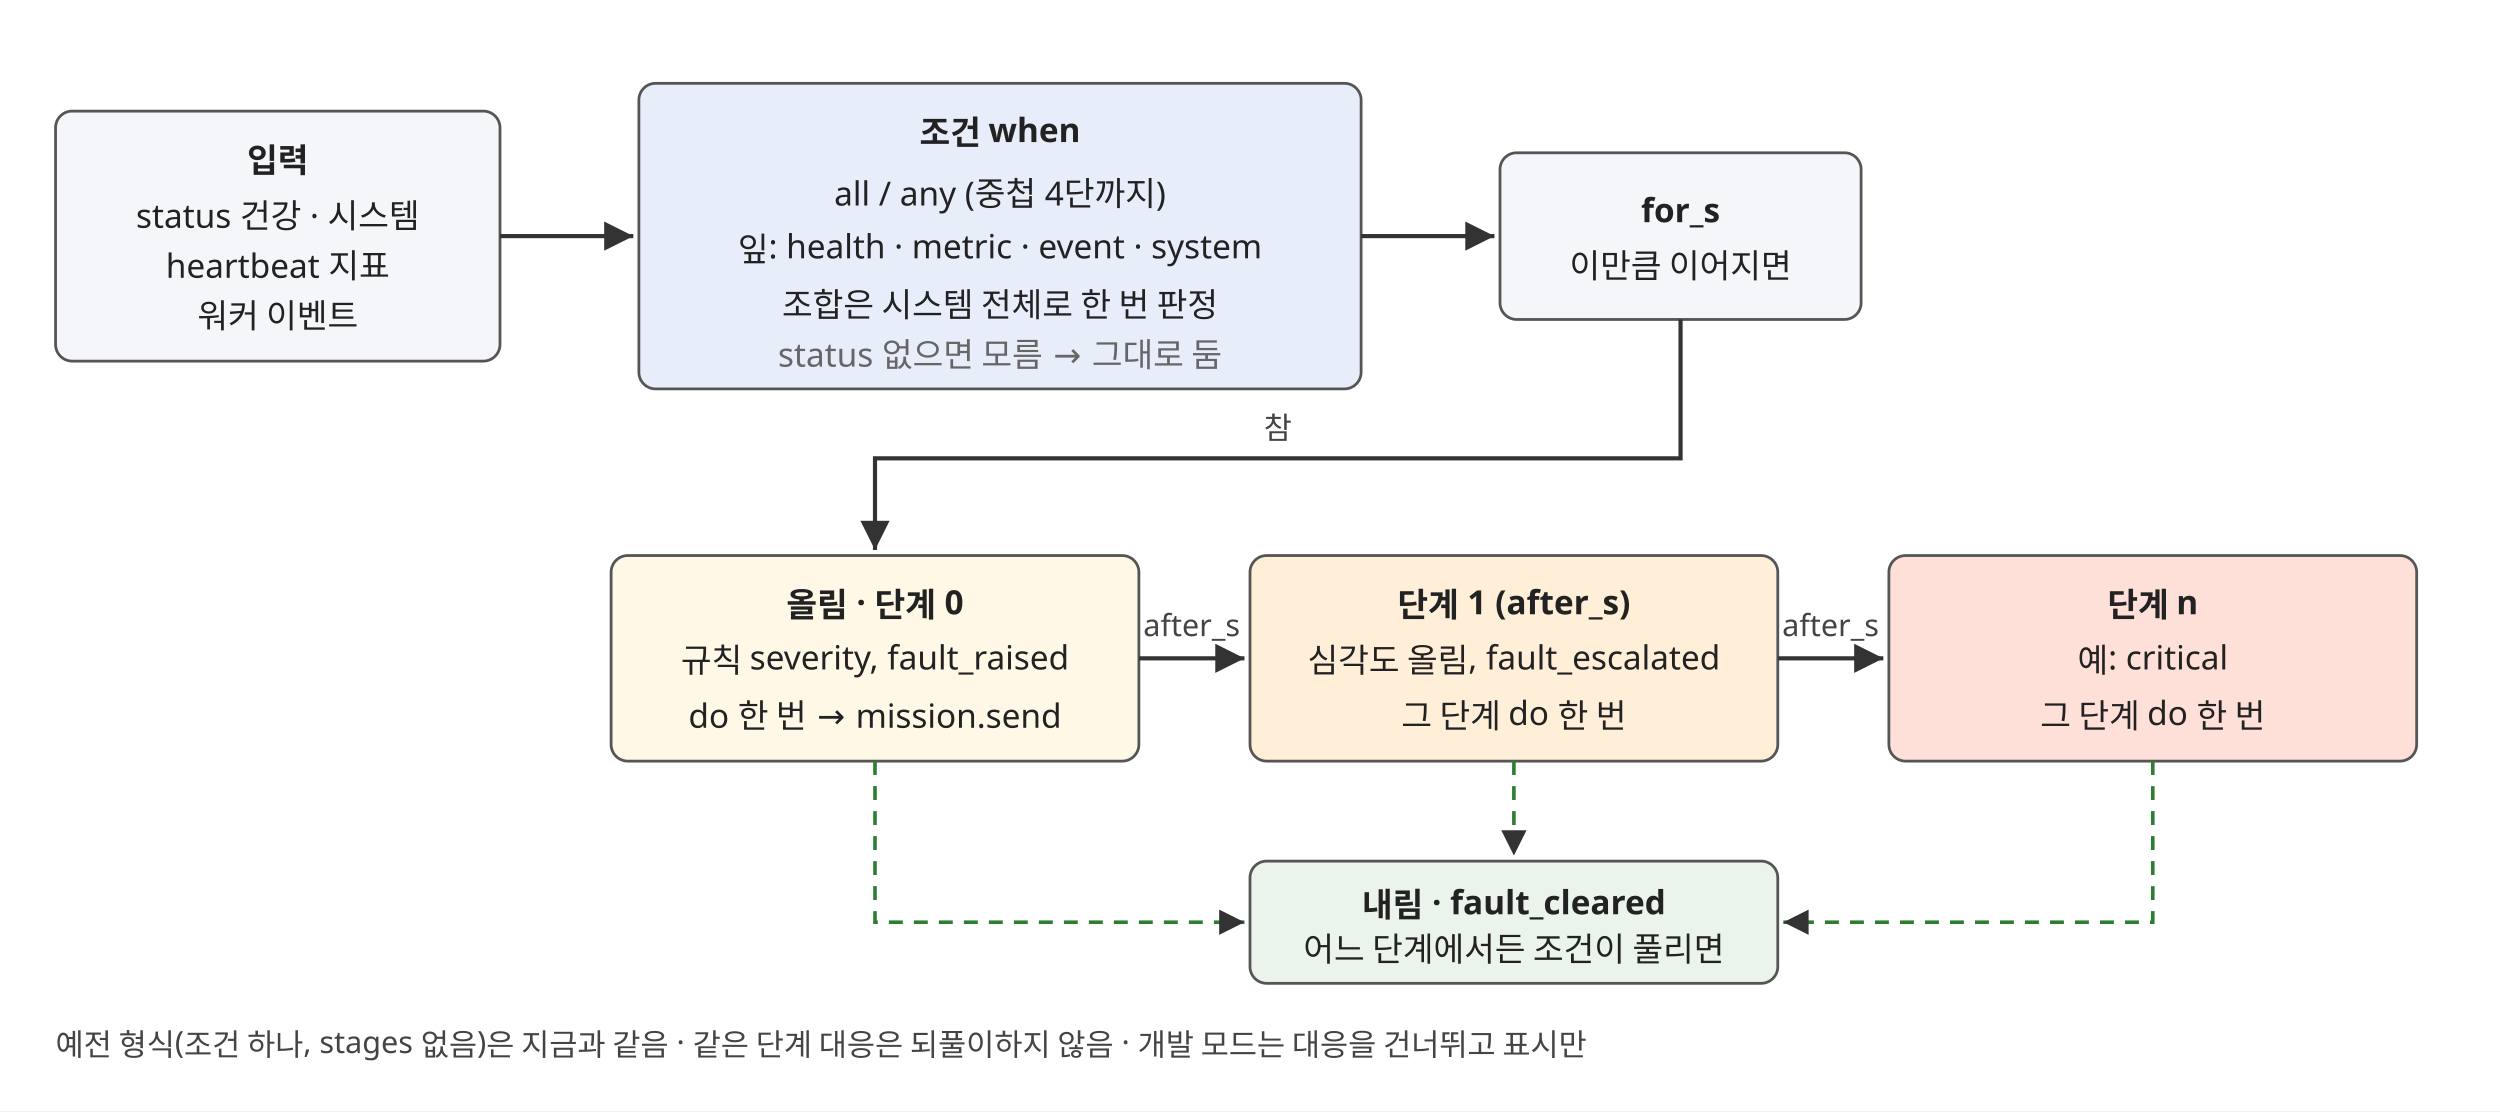
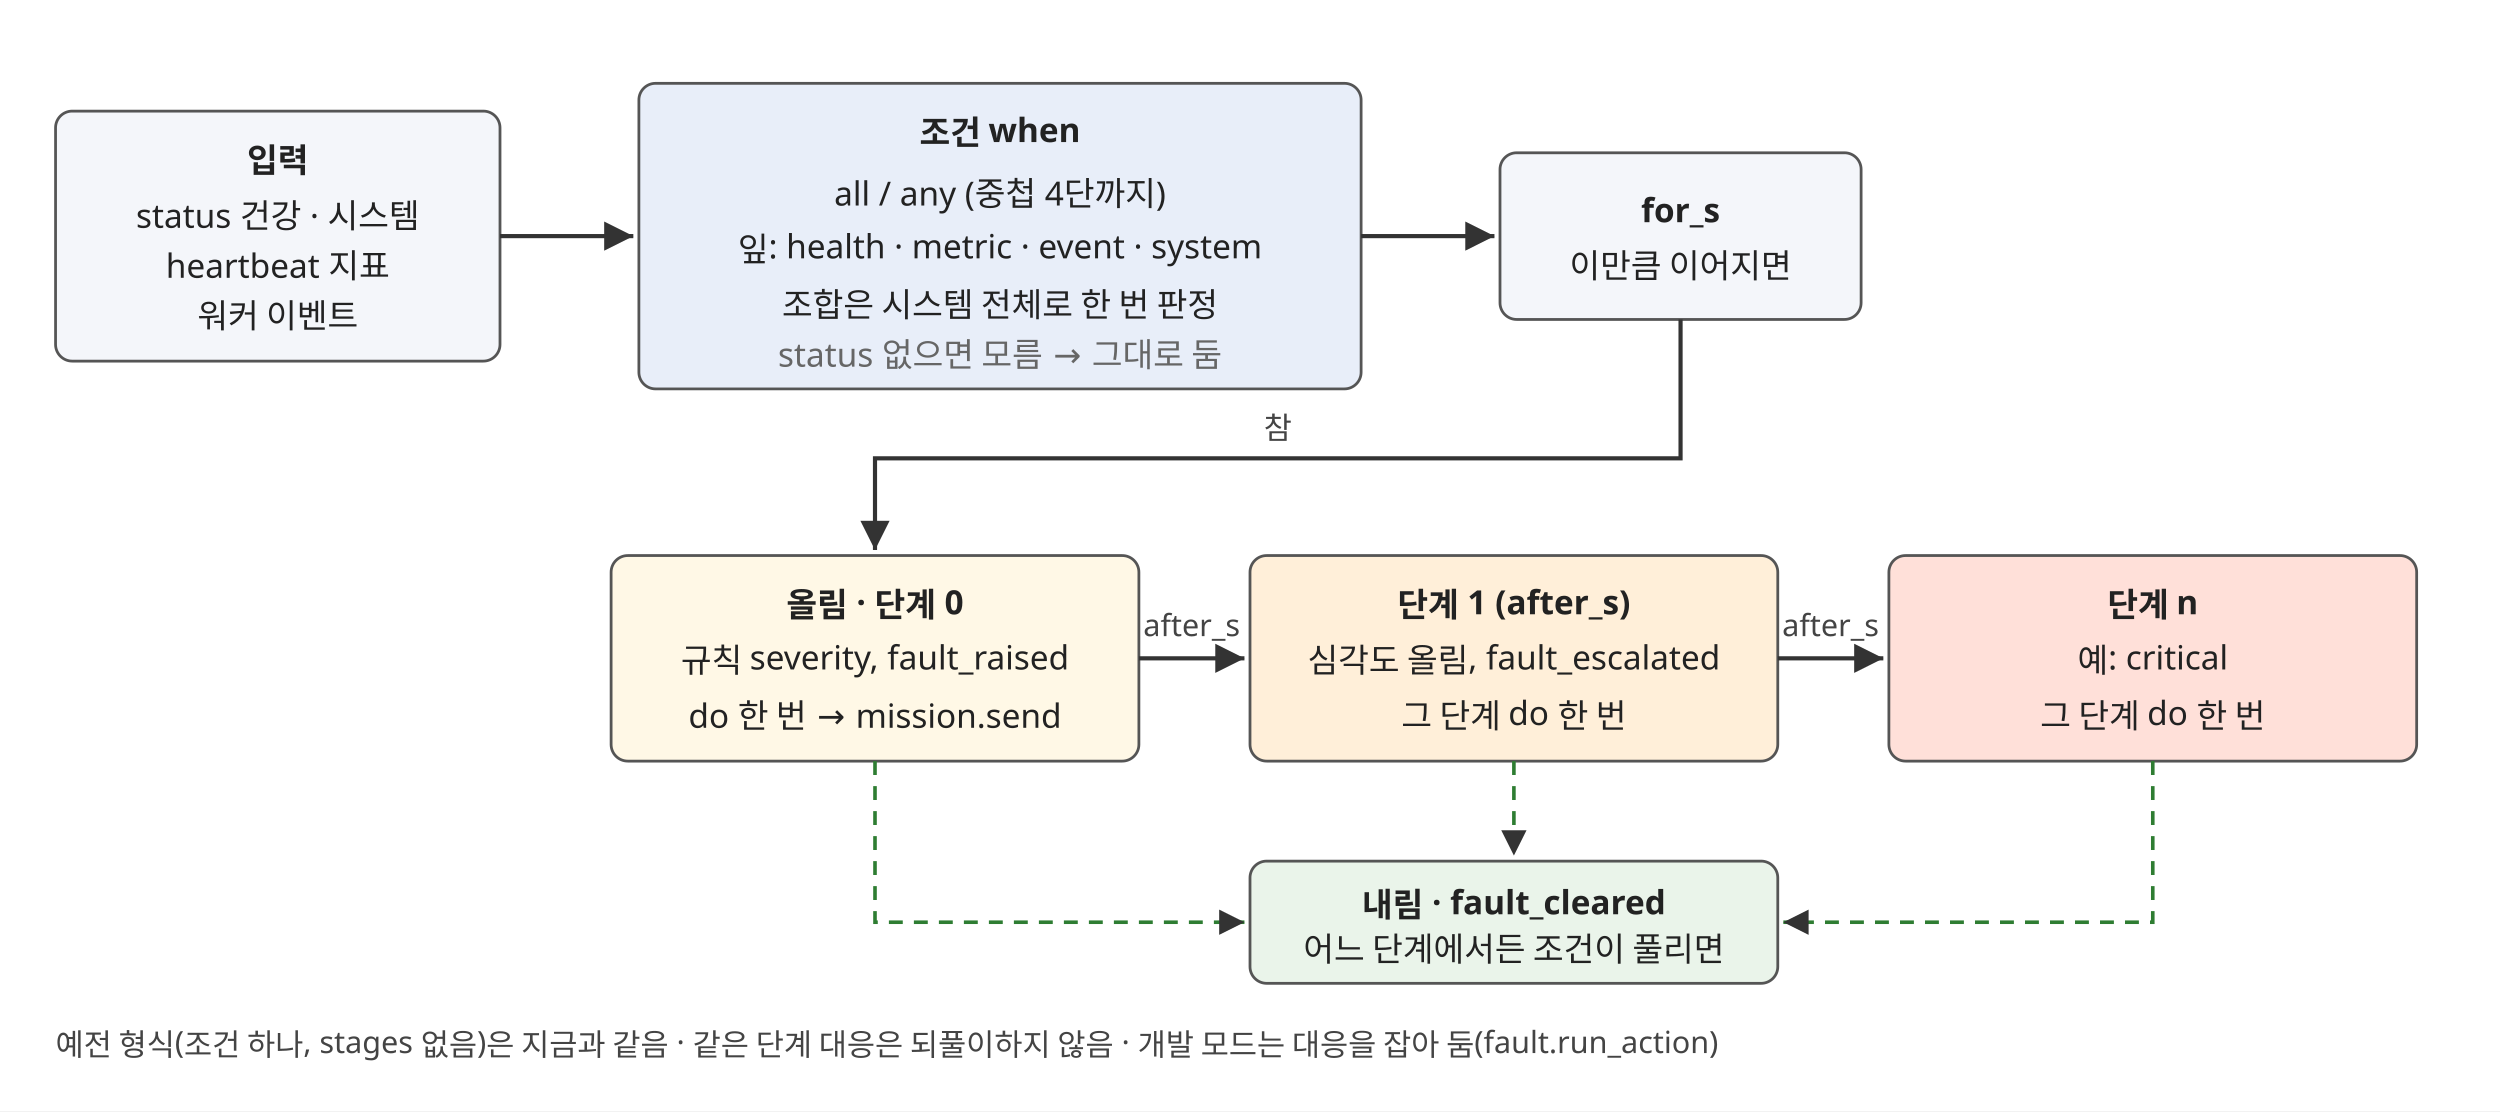
<svg xmlns="http://www.w3.org/2000/svg" viewBox="0 0 900 400" font-family="sans-serif" font-size="12">
  <defs>
    <marker id="a" viewBox="0 0 10 10" refX="10" refY="5" markerWidth="7" markerHeight="7" orient="auto-start-reverse">
      <path d="M0,0 L10,5 L0,10 z" fill="#333" />
    </marker>
  </defs>
  <rect width="900" height="400" fill="#fff" />
  <g stroke="#555">
    <rect x="20" y="40" width="160" height="90" rx="6" fill="#f4f6fa" />
    <rect x="230" y="30" width="260" height="110" rx="6" fill="#e8eef9" />
    <rect x="540" y="55" width="130" height="60" rx="6" fill="#f4f6fa" />
    <rect x="220" y="200" width="190" height="74" rx="6" fill="#fff8e6" />
    <rect x="450" y="200" width="190" height="74" rx="6" fill="#ffefd9" />
    <rect x="680" y="200" width="190" height="74" rx="6" fill="#ffe0d9" />
    <rect x="450" y="310" width="190" height="44" rx="6" fill="#eaf4ea" />
  </g>
  <g text-anchor="middle" fill="#222">
    <text x="100" y="62" font-weight="bold">입력</text>
    <text x="100" y="82">status 건강 · 시스템</text>
    <text x="100" y="100">heartbeat 지표</text>
    <text x="100" y="118">워커 이벤트</text>
    <text x="360" y="52" font-weight="bold">조건 when</text>
    <text x="360" y="74">all / any (중첩 4단까지)</text>
    <text x="360" y="94">잎: health · metric · event · system</text>
    <text x="360" y="114">조합은 시스템 전체로 한 번 판정</text>
    <text x="360" y="132" fill="#666">status 없으면 모름 → 그대로 둠</text>
    <text x="605" y="80" font-weight="bold">for_s</text>
    <text x="605" y="100">이만큼 이어지면</text>
    <text x="315" y="222" font-weight="bold">올림 · 단계 0</text>
    <text x="315" y="242">규칙 severity, fault_raised</text>
    <text x="315" y="262">do 한 번 → mission.send</text>
    <text x="545" y="222" font-weight="bold">단계 1 (after_s)</text>
    <text x="545" y="242">심각도 올림, fault_escalated</text>
    <text x="545" y="262">그 단계 do 한 번</text>
    <text x="775" y="222" font-weight="bold">단계 n</text>
    <text x="775" y="242">예: critical</text>
    <text x="775" y="262">그 단계 do 한 번</text>
    <text x="545" y="330" font-weight="bold">내림 · fault_cleared</text>
    <text x="545" y="346">어느 단계에서든 조건이 풀리면</text>
  </g>
  <g stroke="#333" stroke-width="1.5" fill="none" marker-end="url(#a)">
    <line x1="180" y1="85" x2="228" y2="85" />
    <line x1="490" y1="85" x2="538" y2="85" />
    <path d="M605,115 L605,165 L315,165 L315,198" />
    <line x1="410" y1="237" x2="448" y2="237" />
    <line x1="640" y1="237" x2="678" y2="237" />
  </g>
  <g stroke="#2e7d32" stroke-width="1.3" stroke-dasharray="5 4" fill="none" marker-end="url(#a)">
    <path d="M315,274 L315,332 L448,332" />
    <line x1="545" y1="274" x2="545" y2="308" />
    <path d="M775,274 L775,332 L642,332" />
  </g>
  <g text-anchor="middle" font-size="11" fill="#444">
    <text x="429" y="229">after_s</text>
    <text x="659" y="229">after_s</text>
    <text x="460" y="158">참</text>
  </g>
  <g font-size="11" fill="#444">
-     <text x="20" y="380">예전 형식(조건 하나, stages 없음)은 지금과 같음 · 같은 단계 대응은 되풀이하지 않음 · 개발 모드는 대응을 건너뛰고 표시만</text>
+     <text x="20" y="380">예전 형식(조건 하나, stages 없음)은 지금과 같음 · 같은 단계 대응은 되풀이하지 않음 · 개발 모드는 대응을 잡아 둠(fault.run_action)</text>
  </g>
</svg>
